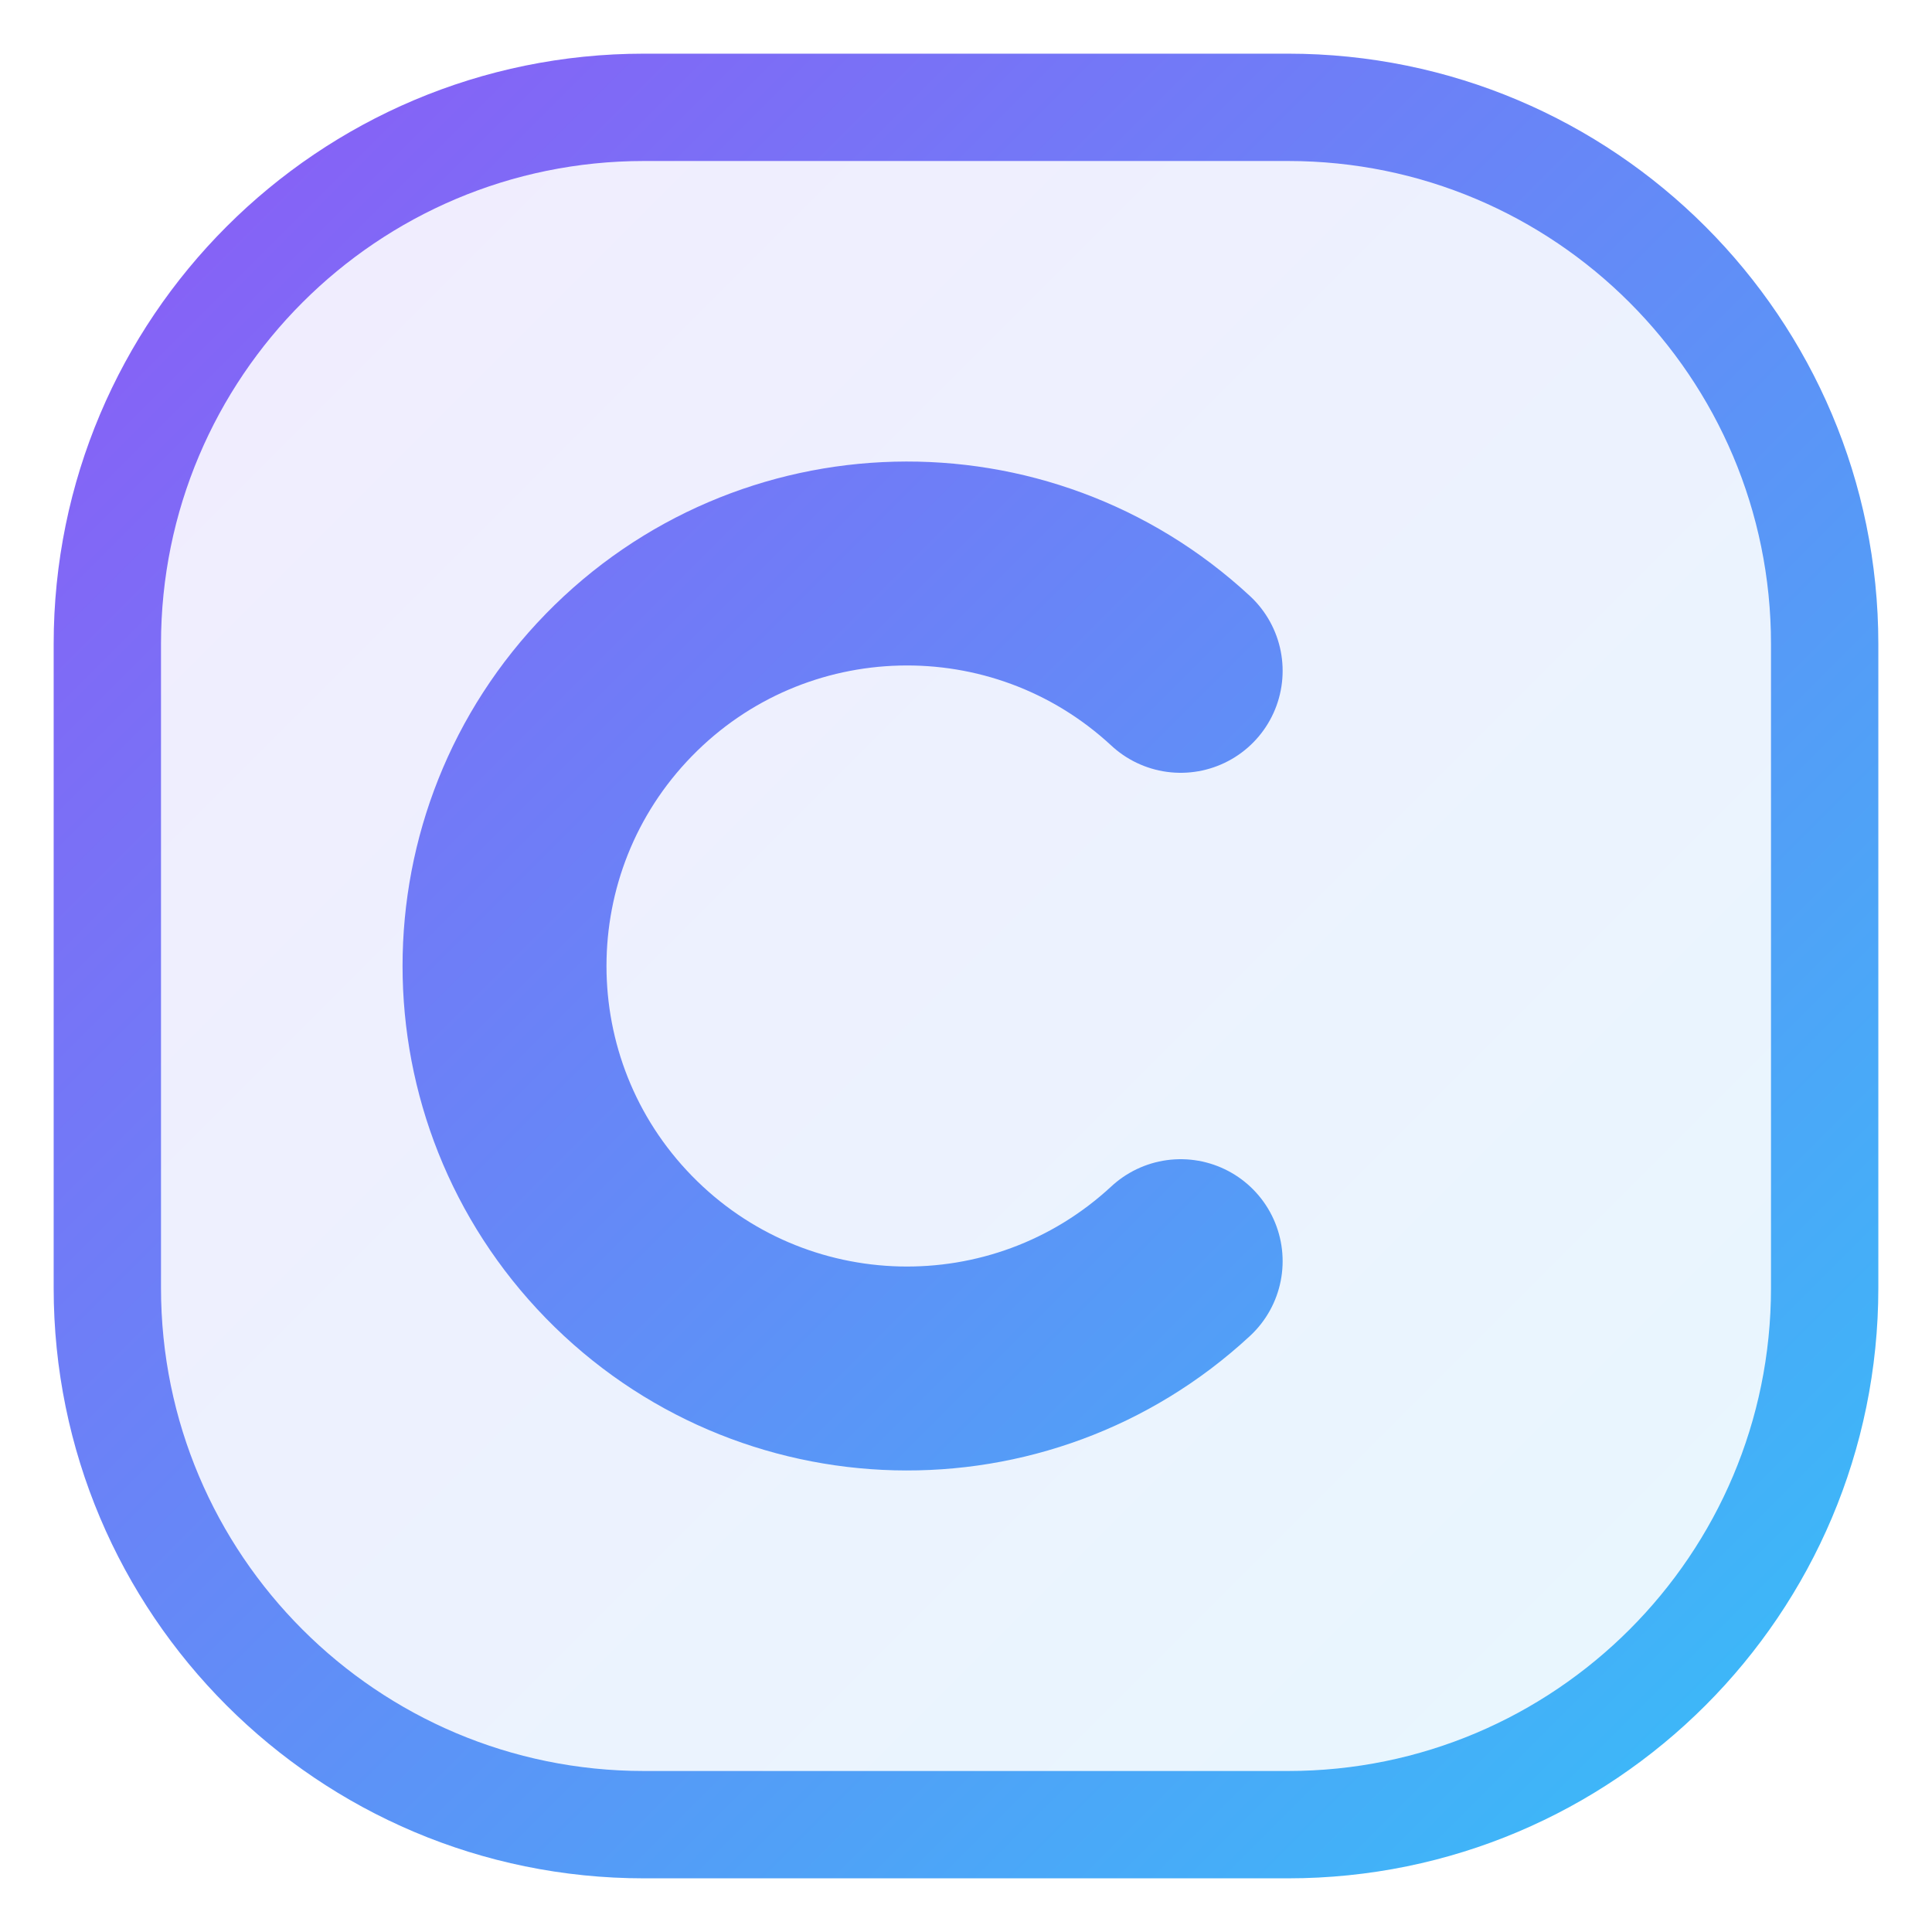
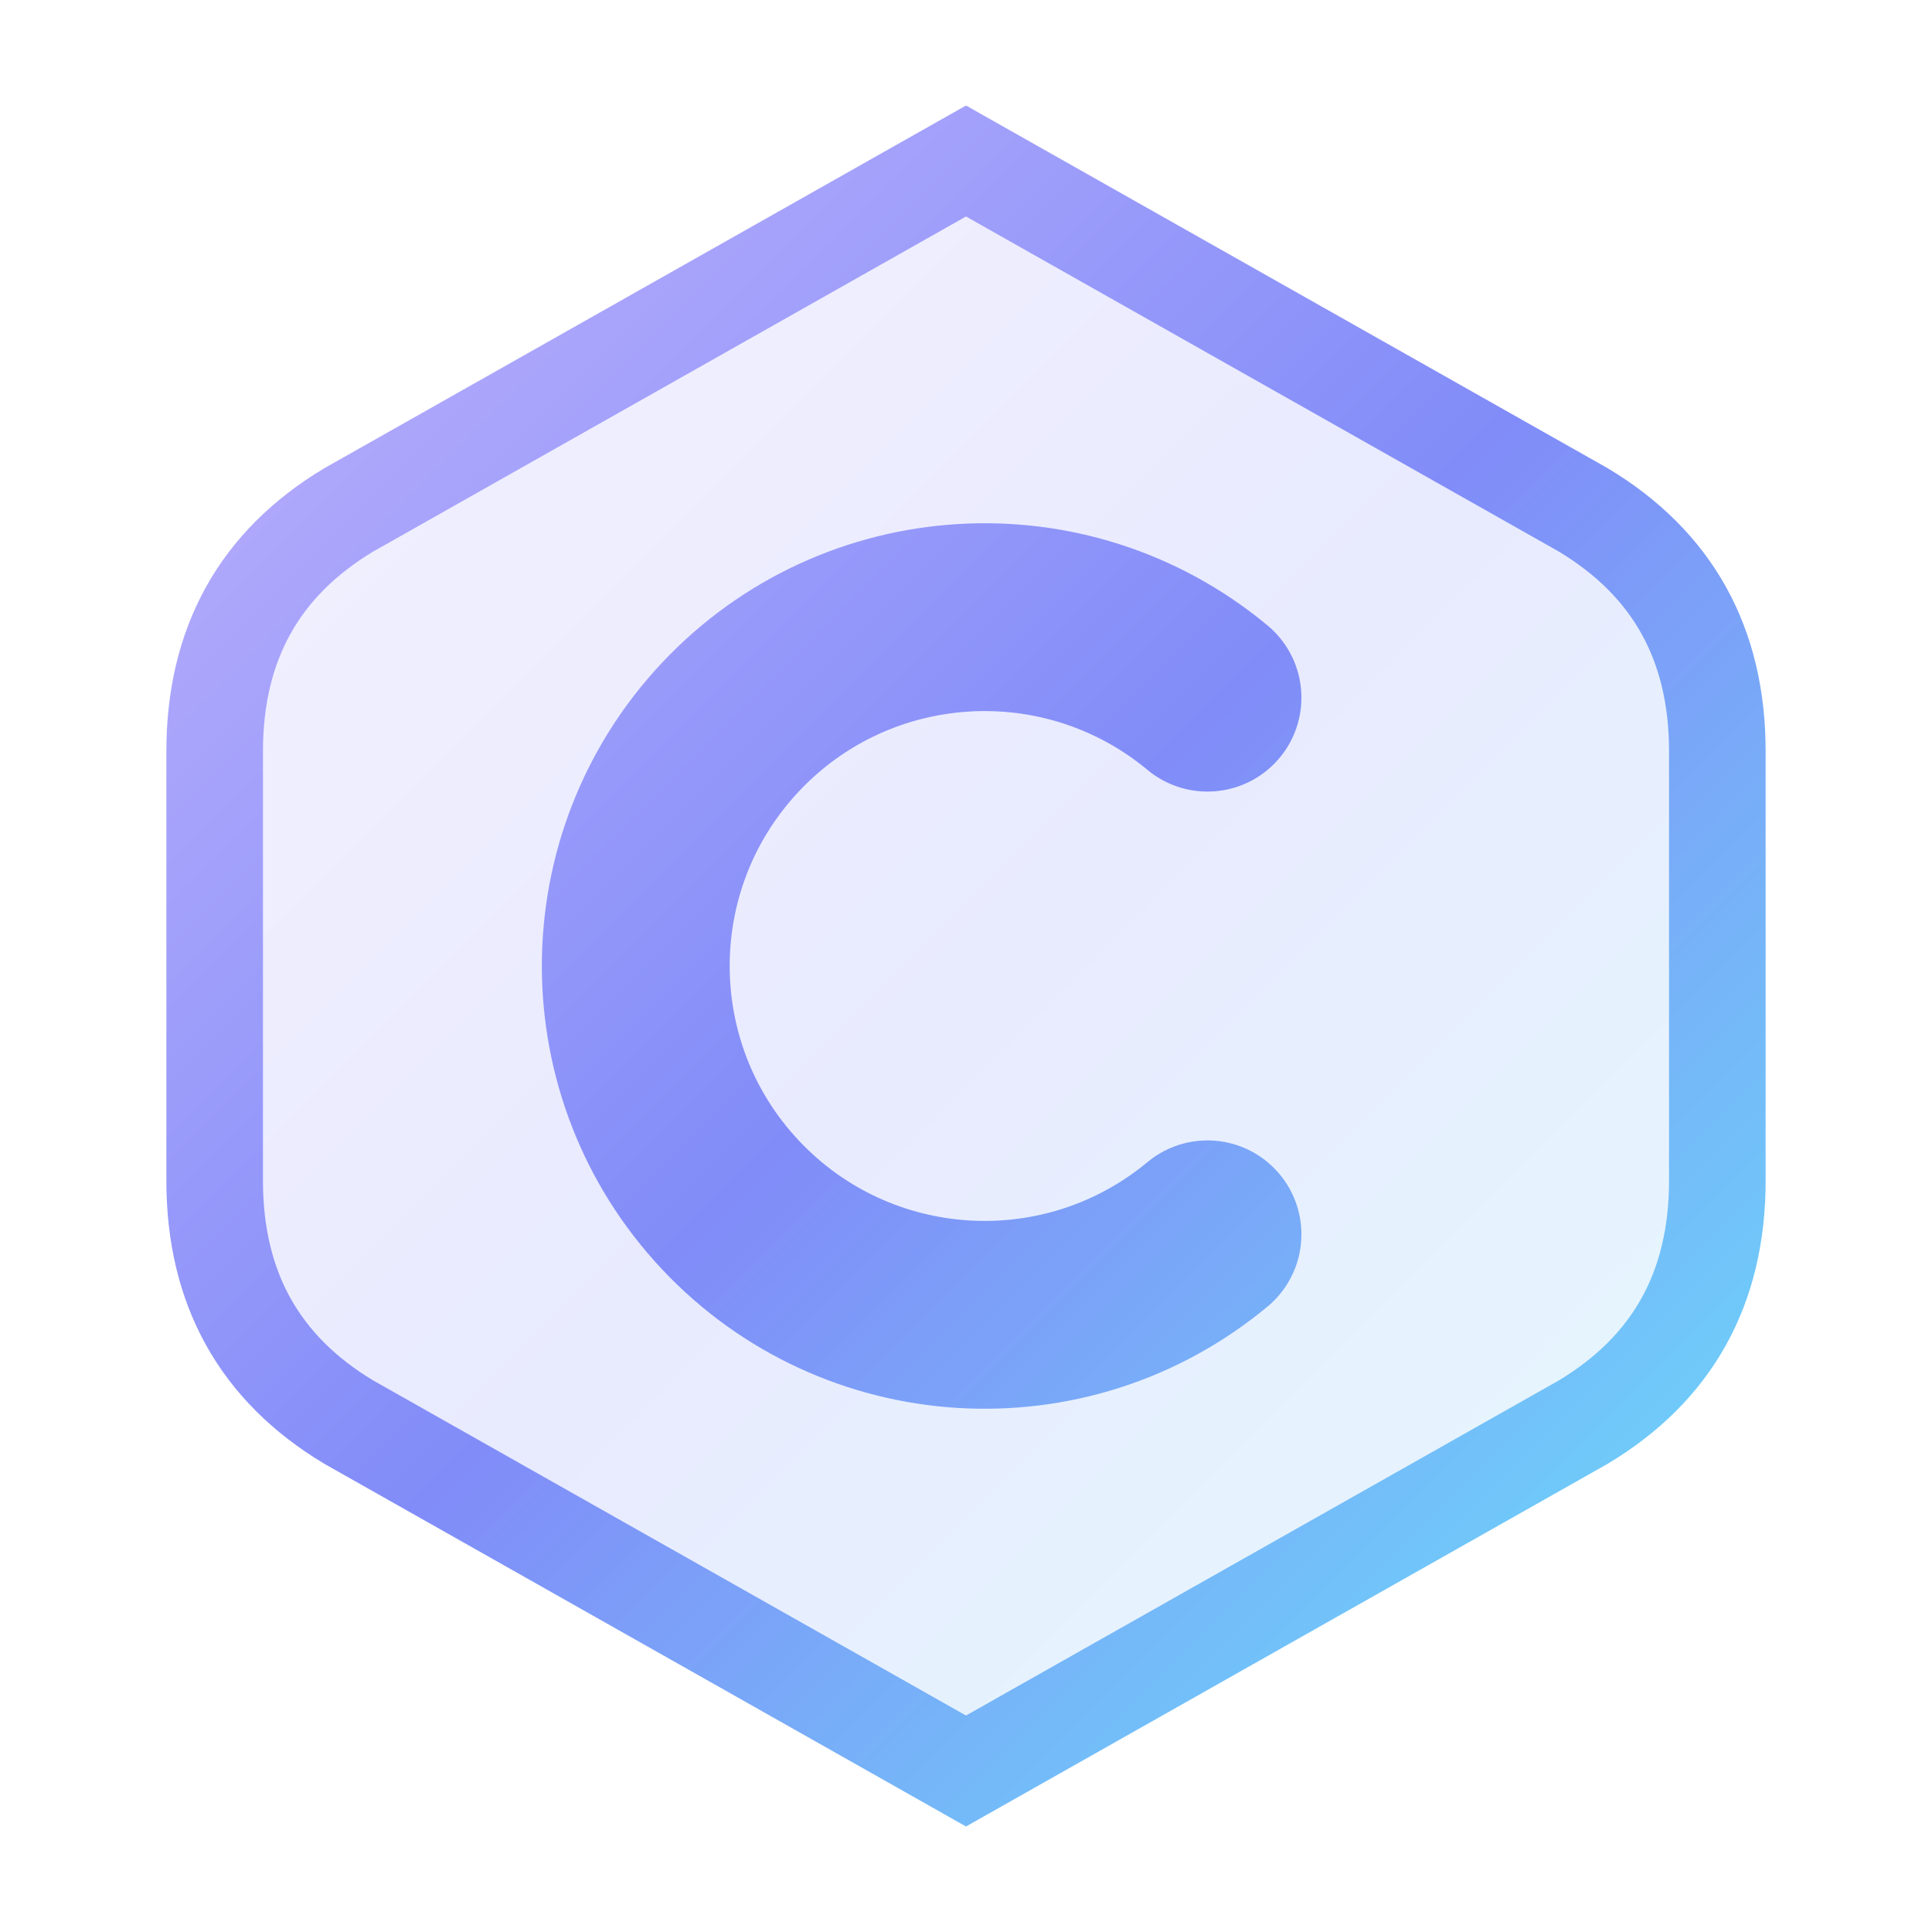
<svg xmlns="http://www.w3.org/2000/svg" viewBox="0 0 36 36" fill="none">
  <defs>
-     <linearGradient id="g" x1="2" y1="2" x2="34" y2="34" gradientUnits="userSpaceOnUse">
-       <stop offset="0%" stop-color="#8b5cf6" />
-       <stop offset="100%" stop-color="#38bdf8" />
+     <linearGradient id="bg" x1="2" y1="2" x2="34" y2="34" gradientUnits="userSpaceOnUse">
+       <stop offset="0%" stop-color="#c4b5fd" />
+       <stop offset="50%" stop-color="#818cf8" />
+       <stop offset="100%" stop-color="#67e8f9" />
    </linearGradient>
  </defs>
-   <rect x="2" y="2" width="32" height="32" rx="10" fill="url(#g)" opacity="0.12" />
-   <rect x="2" y="2" width="32" height="32" rx="10" stroke="url(#g)" stroke-width="2" fill="none" />
-   <path d="M22 12.5 A7.5 7.5 0 1 0 22 23.5" stroke="url(#g)" stroke-width="3.8" stroke-linecap="round" fill="none" />
+   <path d="M18 3 L29.5 9.5 Q32 11 32 14 L32 22 Q32 25 29.5 26.5 L18 33 L6.5 26.5 Q4 25 4 22 L4 14 Q4 11 6.5 9.5 Z" fill="url(#bg)" opacity="0.18" />
+   <path d="M18 3 L29.5 9.5 Q32 11 32 14 L32 22 Q32 25 29.5 26.5 L18 33 L6.5 26.5 Q4 25 4 22 L4 14 Q4 11 6.5 9.5 Z" stroke="url(#bg)" stroke-width="1.8" fill="none" />
+   <path d="M22.5 13 A6.5 6.5 0 1 0 22.5 23" stroke="url(#bg)" stroke-width="3.5" stroke-linecap="round" fill="none" />
</svg>
